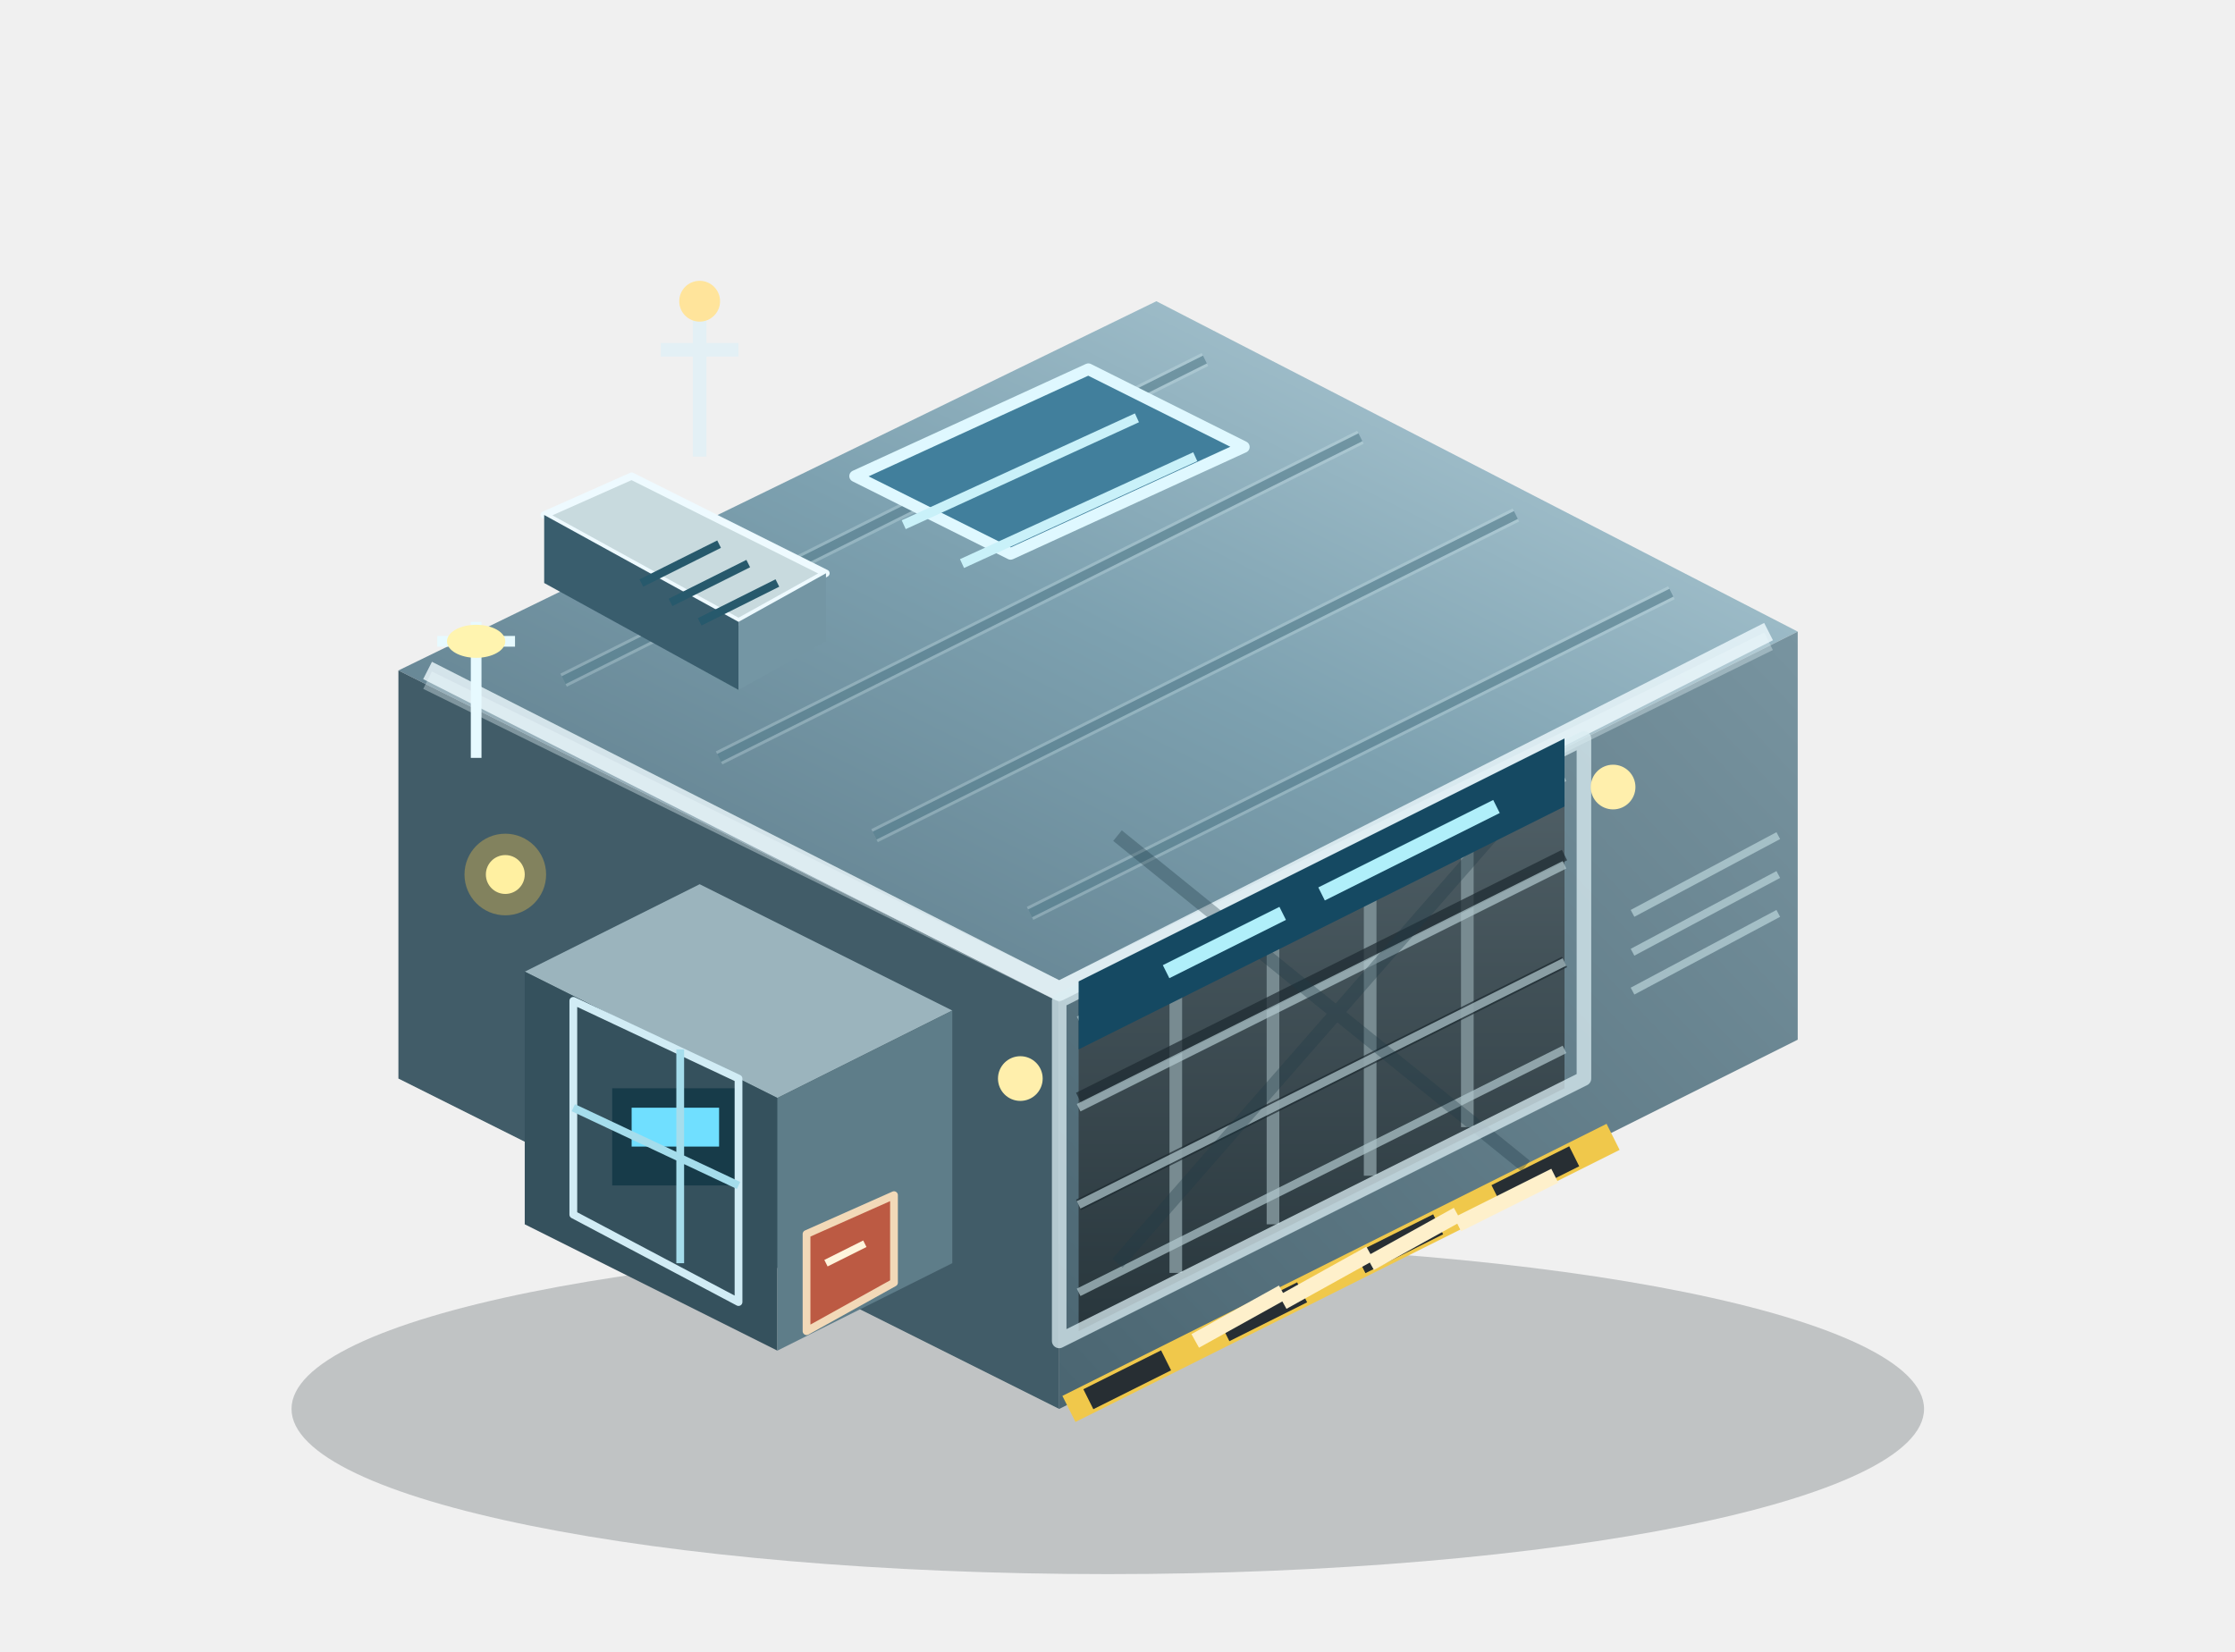
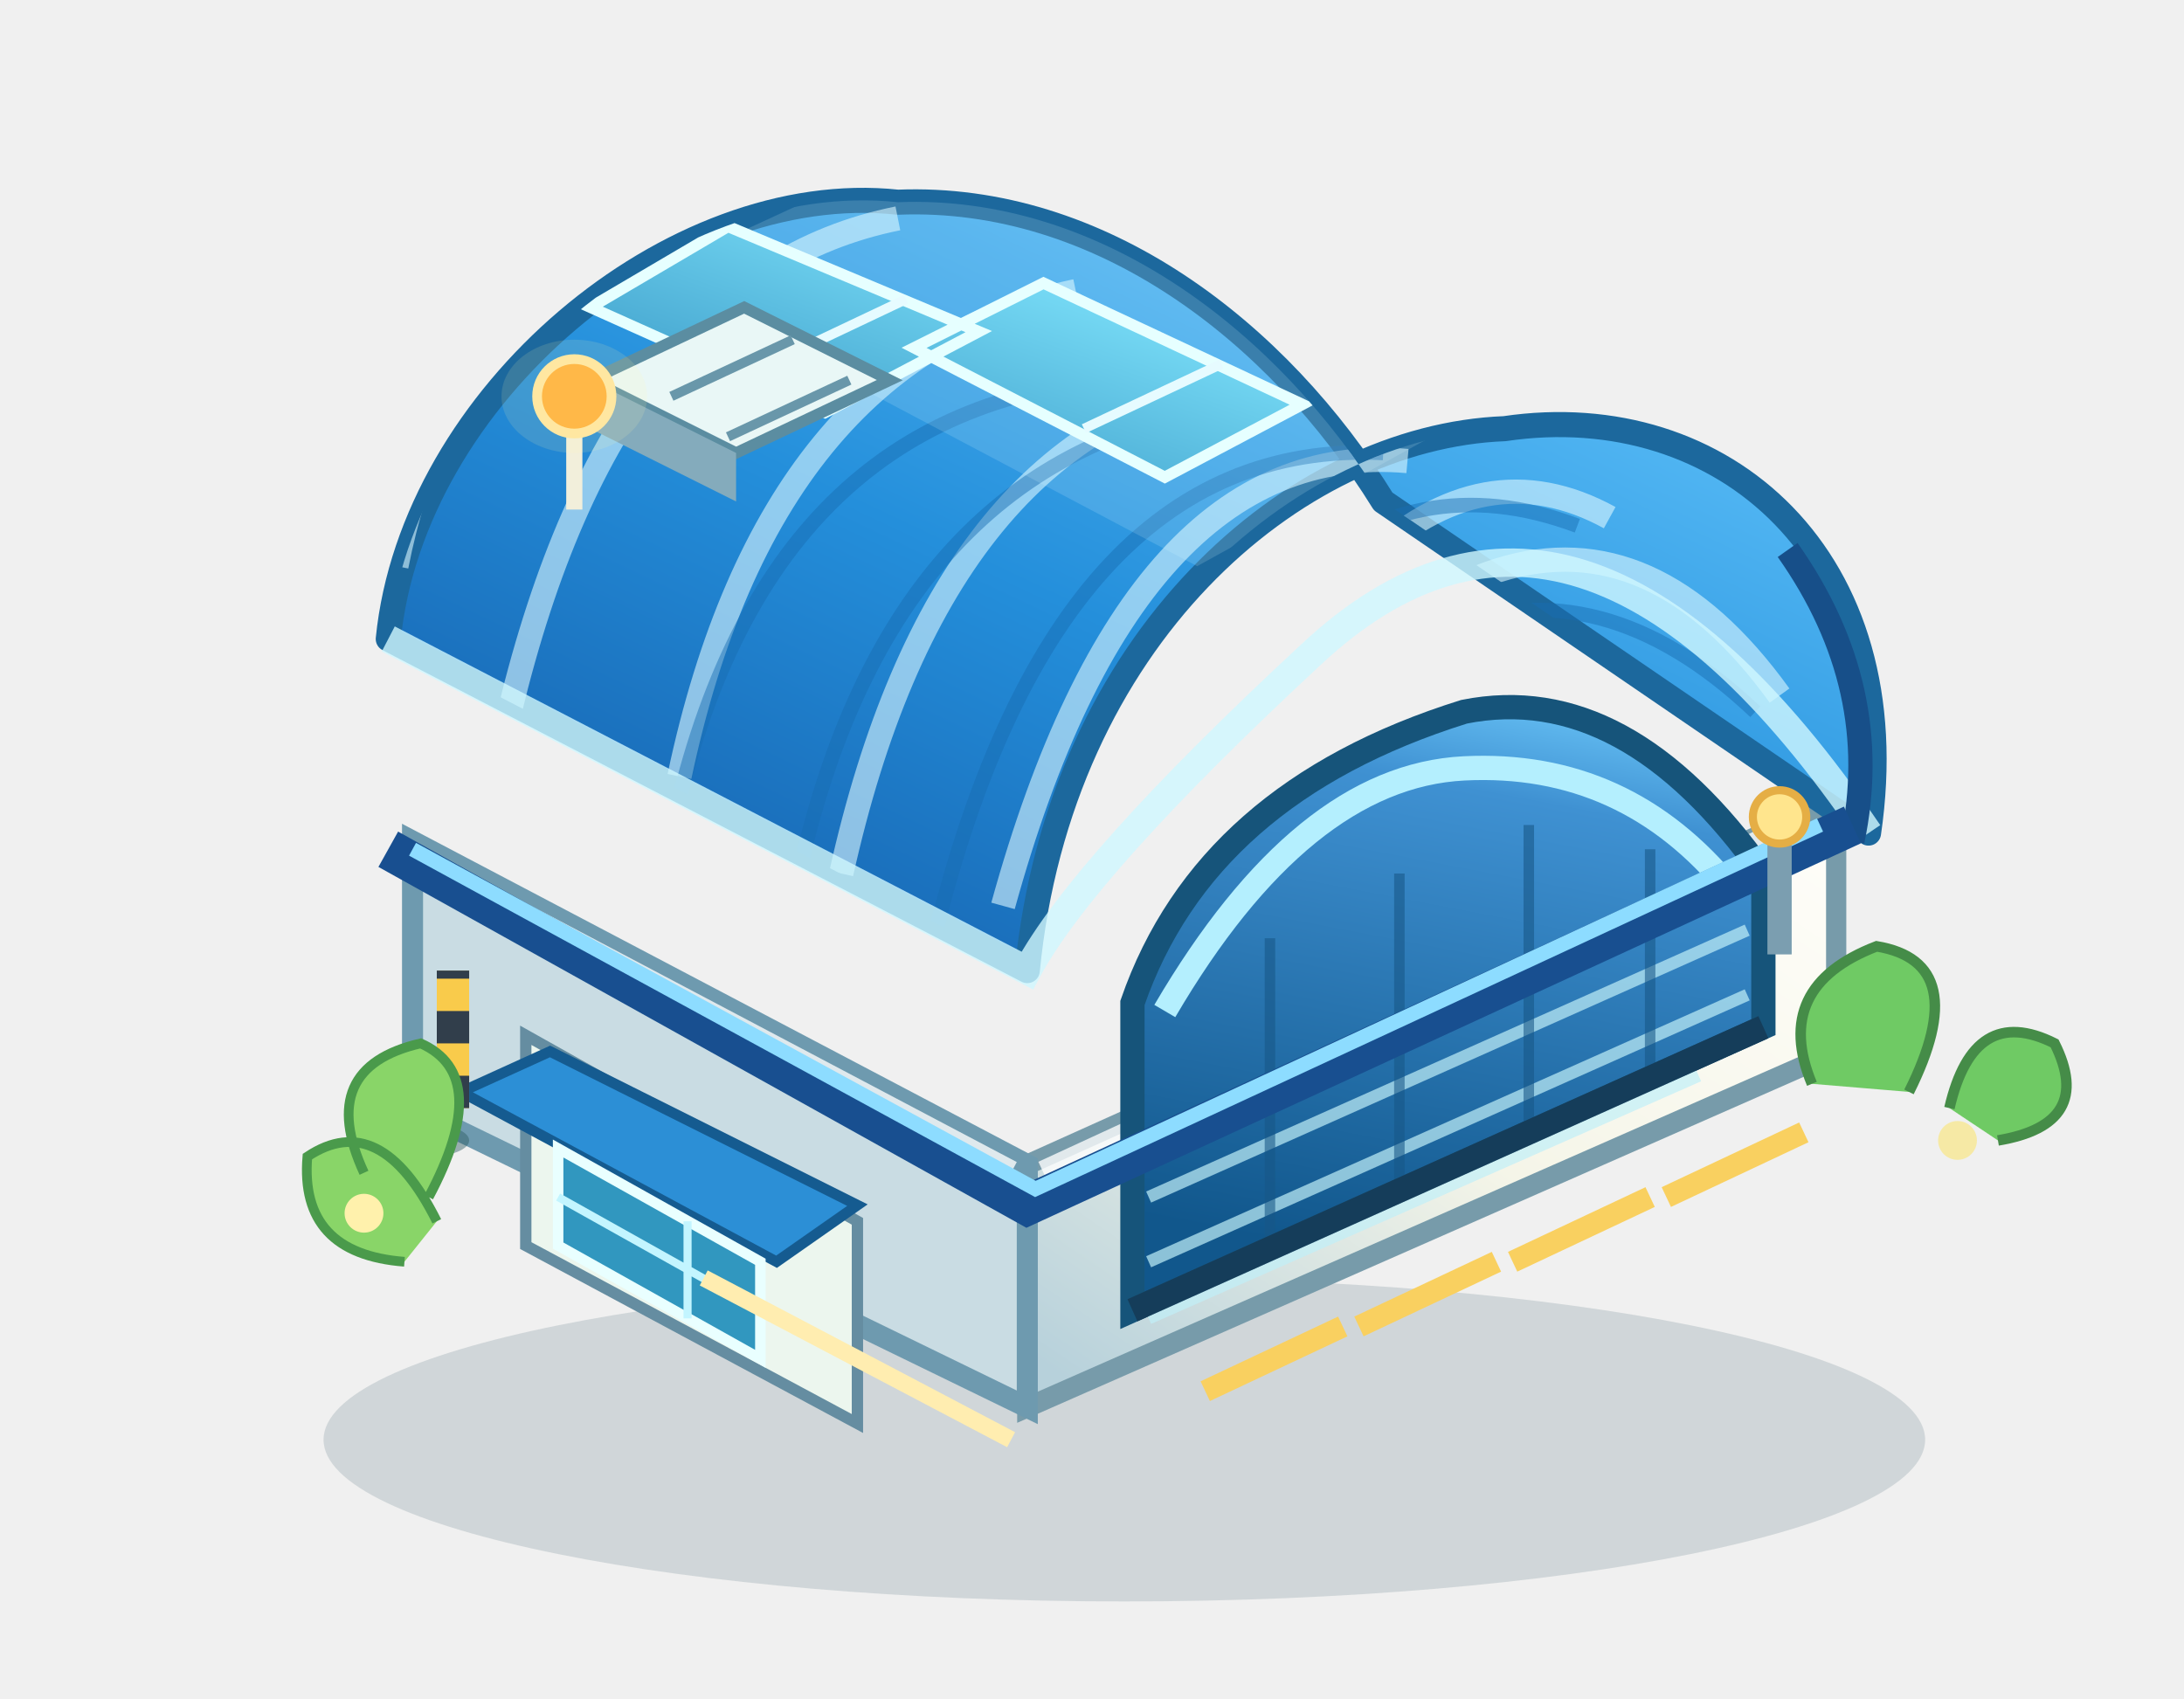
- <svg xmlns="http://www.w3.org/2000/svg" width="230" height="170" viewBox="0 0 230 170">
+ <svg xmlns="http://www.w3.org/2000/svg" width="270" height="210" viewBox="0 0 270 210">
  <defs>
-     <linearGradient id="roof" x1="1" y1="0" x2="0" y2="1">
-       <stop offset="0" stop-color="#b8d2dc" />
-       <stop offset=".48" stop-color="#7da1b0" />
-       <stop offset="1" stop-color="#587482" />
+     <linearGradient id="roof" x1="0" y1="0" x2="0.9" y2="1">
+       <stop stop-color="#b8efff" />
+       <stop offset=".19" stop-color="#57bbf6" />
+       <stop offset=".56" stop-color="#248fdb" />
+       <stop offset="1" stop-color="#145ba8" />
    </linearGradient>
-     <linearGradient id="wallR" x1="1" y1="0" x2="0" y2="1">
-       <stop offset="0" stop-color="#7894a0" />
-       <stop offset="1" stop-color="#4a6571" />
+     <linearGradient id="shell" x1="0" y1="0" x2=".9" y2="1">
+       <stop stop-color="#fffefa" />
+       <stop offset=".54" stop-color="#f5f5e8" />
+       <stop offset="1" stop-color="#b7d1db" />
    </linearGradient>
-     <linearGradient id="door" x1="0" y1="0" x2="0" y2="1">
-       <stop offset="0" stop-color="#526269" />
-       <stop offset="1" stop-color="#28363c" />
+     <linearGradient id="door" x1="0" y1="0" x2=".2" y2="1">
+       <stop stop-color="#72cfff" />
+       <stop offset=".22" stop-color="#3f91d2" />
+       <stop offset="1" stop-color="#11578c" />
    </linearGradient>
+     <linearGradient id="glass" x1="0" y1="0" x2="1" y2="1">
+       <stop stop-color="#d9fcff" />
+       <stop offset=".3" stop-color="#75d9f4" />
+       <stop offset="1" stop-color="#2886b9" />
+     </linearGradient>
+     <clipPath id="roofClip">
+       <path d="M39 103 C34 69 57 49 84 53 C110 54 139 79 143 120 L222 79 C219 49 187 22 159 25 C134 24 112 41 99 62Z" />
+     </clipPath>
  </defs>
-   <ellipse cx="114" cy="145" rx="84" ry="17" fill="#17242a" opacity=".22" />
-   <polygon points="185,65 119,31 41,69 109,103" fill="url(#roof)" />
-   <polygon points="109,103 41,69 41,111 109,145" fill="#415c68" />
-   <polygon points="185,65 109,103 109,145 185,107" fill="url(#wallR)" />
-   <polygon points="161,77 111,102 111,137 161,112" fill="url(#door)" />
-   <path d="M151 82v34M141 87v34M131 92v34M121 97v34" stroke="#788b91" stroke-width="1.3" />
-   <path d="M161 88l-50 25M161 99l-50 25" stroke="#1d2a30" stroke-width="1.2" opacity=".7" />
-   <path d="M172 61l-66 33M156 53l-66 33M140 45l-66 33M124 37l-66 33" stroke="#d9ebef" stroke-opacity=".28" stroke-width="1.5" />
-   <path d="M182 66l-73 36-65-32" fill="none" stroke="#d4e5e9" stroke-width="2" opacity=".42" />
-   <polygon points="98,104 72,91 54,100 80,113" fill="#9bb4bd" />
-   <polygon points="80,113 54,100 54,126 80,139" fill="#35515d" />
-   <polygon points="98,104 80,113 80,139 98,130" fill="#5e7d89" />
-   <rect x="63" y="112" width="13" height="10" fill="#173b49" />
-   <rect x="65" y="114" width="9" height="4" fill="#70dfff" />
-   <path d="M166 117l-56 28" stroke="#f0c84b" stroke-width="3" />
-   <path d="M162 119l-8 4M148 126l-8 4M134 133l-8 4M120 140l-8 4" stroke="#272e33" stroke-width="2.3" />
-   <circle cx="52" cy="90" r="4.2" fill="#ffca48" opacity=".34" />
-   <circle cx="52" cy="90" r="2" fill="#fff0a1" />
-   <g id="hangar-detail-v4" transform="translate(230 0) scale(-1 1)" stroke-linejoin="round">
-     <path d="M48 65l73 37 65-33" fill="none" stroke="#f0fbff" stroke-width="2" opacity=".79" />
-     <path d="M58 61l66 33M74 53l66 33M90 45l66 33M106 37l66 33" fill="none" stroke="#305e70" stroke-width=".9" opacity=".48" />
-     <polygon points="102,46 126,57 142,49 118,38" fill="#417f9c" stroke="#dff8ff" stroke-width="1.2" />
-     <path d="M107 47l24 11m-18-15l24 11" stroke="#c9f1f9" stroke-width="1" />
-     <polygon points="145,59 165,49 174,53 154,64" fill="#c8dade" stroke="#eefaff" stroke-width=".75" />
-     <polygon points="154,64 174,53 174,60 154,71" fill="#395d6d" />
-     <polygon points="145,59 154,64 154,71 145,66" fill="#7496a4" />
-     <path d="M150 60l8 4m-5-6l8 4m-5-6l8 4" stroke="#27596c" stroke-width=".85" />
-     <path d="M158 47V33m-4 3h8" fill="none" stroke="#e3f0f5" stroke-width="1.4" />
-     <circle cx="158" cy="31" r="2.1" fill="#ffe49b" />
-     <path d="M69 80l50 25m-50-16l50 25m-50-15l50 25m-50-16l50 25" stroke="#b3cbd0" stroke-width=".85" opacity=".7" />
-     <path d="M73 82l42 48m0-44l-42 34" stroke="#1e3945" stroke-width="1.4" opacity=".33" />
-     <path d="M67 76l54 27v35l-54-27z" stroke="#dbeef3" stroke-width="1.5" fill="none" opacity=".75" />
-     <path d="M69 76l50 25v7L69 83z" fill="#154962" />
-     <path d="M76 83l18 9m4 2l12 6" stroke="#b0effa" stroke-width="1.5" />
-     <circle cx="64" cy="81" r="2.3" fill="#ffefac" />
-     <circle cx="125" cy="111" r="2.3" fill="#ffefac" />
-     <path d="M154 111l17-8v22l-17 9z" fill="none" stroke="#d1ecf5" stroke-width=".8" />
-     <path d="M160 108v22m-6-8l17-8" stroke="#a5ddec" stroke-width=".8" />
-     <path d="M70 121l10 5m0-1l9 5m0-1l9 5m0-1l9 5" stroke="#fef0cb" stroke-width="1.6" />
-     <path d="M138 123l9 4v10l-9-5z" fill="#bc5a43" stroke="#f2d9b8" stroke-width=".8" />
-     <path d="M141 128l4 2" stroke="#fff5dc" stroke-width=".75" />
-     <path d="M181 78V64m-4 2h8" stroke="#e7faff" stroke-width="1.1" />
-     <ellipse cx="181" cy="66" rx="3" ry="1.7" fill="#fff4af" />
-     <path d="M47 86l15 8m-15-4l15 8m-15-4l15 8" stroke="#c1dbe0" opacity=".65" stroke-width=".8" />
+   <g transform="translate(270 0) scale(-1 1)">
+     <ellipse cx="131" cy="178" rx="99" ry="20" fill="#1c4354" opacity=".15" />
+     <polygon points="43,99 143,144 143,174 43,130" fill="url(#shell)" stroke="#779baa" stroke-width="2.5" />
+     <polygon points="143,144 219,104 219,137 143,174" fill="#c9dce3" stroke="#6e9aaf" stroke-width="2.6" />
+     <path d="M50 103L141 145M145 145L217 107" stroke="#ffffff" stroke-width="3" fill="none" opacity=".78" />
+     <path d="M52 108Q69 84 89 88Q121 98 130 124L130 162L52 127Z" fill="url(#door)" stroke="#16547a" stroke-width="3" />
+     <path d="M56 110q13-16 33-15t37 30" fill="none" stroke="#b4effe" stroke-width="3" />
+     <path d="M54 115l74 33m-74-25l74 33m-68-23l68 30" stroke="#c0eff8" stroke-width="1.5" opacity=".7" />
+     <path d="M66 105v28m15-31v37m16-31v39m16-31v38" stroke="#165786" stroke-width="1.3" opacity=".58" />
+     <path d="M52 127l78 35" stroke="#153d5a" stroke-width="3" />
+     <path d="M39 103 C34 69 57 49 84 53 C110 54 139 79 143 120 L222 79 C219 49 187 22 159 25 C134 24 112 41 99 62Z" fill="url(#roof)" stroke="#1c689d" stroke-width="3.1" stroke-linejoin="round" />
+     <g clip-path="url(#roofClip)">
+       <path d="M50 86Q81 43 127 110m-56-46q31-17 59 56m-34-63q34-3 50 55m-28-65q36 7 48 61m-29-72q38 8 49 60m-27-69q35 7 48 61m-28-66q35 12 42 48" stroke="#dbf7ff" stroke-width="3" opacity=".6" fill="none" />
+       <path d="M53 88Q91 52 132 119m-57-54q40-15 64 58m-40-67q41-2 56 62m-39-68q43 5 55 57m-38-60q43 4 54 56" stroke="#176cb2" stroke-width="1.8" opacity=".48" fill="none" />
+       <path d="M84 49L151 16l39 18-68 36z" fill="#daf6ff" opacity=".16" />
+       <path d="M109 50l32-15 16 8-31 16zM149 41l31-13 17 10-29 13z" fill="url(#glass)" stroke="#e6ffff" stroke-width="1.4" />
+       <path d="M119 45l17 8m22-16l19 9" stroke="#e6fbff" stroke-width="1.2" />
+     </g>
+     <path d="M39 103Q75 50 108 81Q136 107 143 120l79-41" fill="none" stroke="#d0f7ff" stroke-width="3.5" opacity=".8" />
+     <path d="M41 104q-4-19 8-36" stroke="#174f89" stroke-width="3" fill="none" />
+     <path d="M41 102l102 47 79-44" stroke="#184f90" stroke-width="5" fill="none" />
+     <path d="M45 102l97 45 77-42" stroke="#8ddcff" stroke-width="1.8" fill="none" />
+     <polygon points="160,47 178,38 197,47 179,56" fill="#e9f7f6" stroke="#5b8da1" stroke-width="1.4" />
+     <polygon points="179,56 197,47 197,53 179,62" fill="#84abbc" />
+     <path d="M165 47l15 7m-8-12l15 7" stroke="#6997aa" stroke-width="1.2" />
+     <path d="M199 63v-13" stroke="#f2efdb" stroke-width="2" />
+     <circle cx="199" cy="49" r="4.6" fill="#ffaf39" stroke="#ffe5a0" stroke-width="1.2" />
+     <ellipse cx="199" cy="49" rx="9" ry="7" fill="#fff6a8" opacity=".13" />
+     <path d="M50 101v17" stroke="#7b9eb0" stroke-width="3" />
+     <circle cx="50" cy="101" r="3.3" fill="#ffe58d" stroke="#e5ae45" stroke-width="1" />
+     <polygon points="164,151 205,128 205,154 164,176" fill="#ecf6ee" stroke="#658da1" stroke-width="1.4" />
+     <polygon points="164,149 202,130 213,135 174,156" fill="#2c8fd6" stroke="#155b90" stroke-width="1.3" />
+     <path d="M176 156l25-14v12l-25 14z" fill="#3197bf" stroke="#e9ffff" stroke-width="1.3" />
+     <path d="M185 151v12m-9-1l25-14" stroke="#c3f5ff" stroke-width="1" />
+     <path d="M47 140l17 8m2 0l17 8m2 0l17 8m2 0l17 8" stroke="#f9d060" stroke-width="2.7" />
+     <path d="M145 178l38-20" stroke="#ffedb0" stroke-width="2.1" />
+     <path d="M214 137v-17" stroke="#f9cb4b" stroke-width="4" />
+     <path d="M214 137v-17" stroke="#313e4b" stroke-width="4" stroke-dasharray="4 4" />
+     <ellipse cx="217" cy="141" rx="5" ry="2" fill="#2e5c61" opacity=".45" />
+     <path d="M34 135q-8-16 4-18 13 5 8 17M29 137q-3-13-13-8-5 10 7 12" fill="#6fca64" stroke="#458c48" stroke-width="1.3" />
+     <path d="M217 148q-8-15 1-19 13 3 7 16M216 151q7-14 16-8 1 12-12 13" fill="#89d568" stroke="#4a9a4b" stroke-width="1.2" />
+     <circle cx="28" cy="141" r="2.4" fill="#f6e9a5" />
+     <circle cx="225" cy="150" r="2.4" fill="#fff1ac" />
  </g>
</svg>
